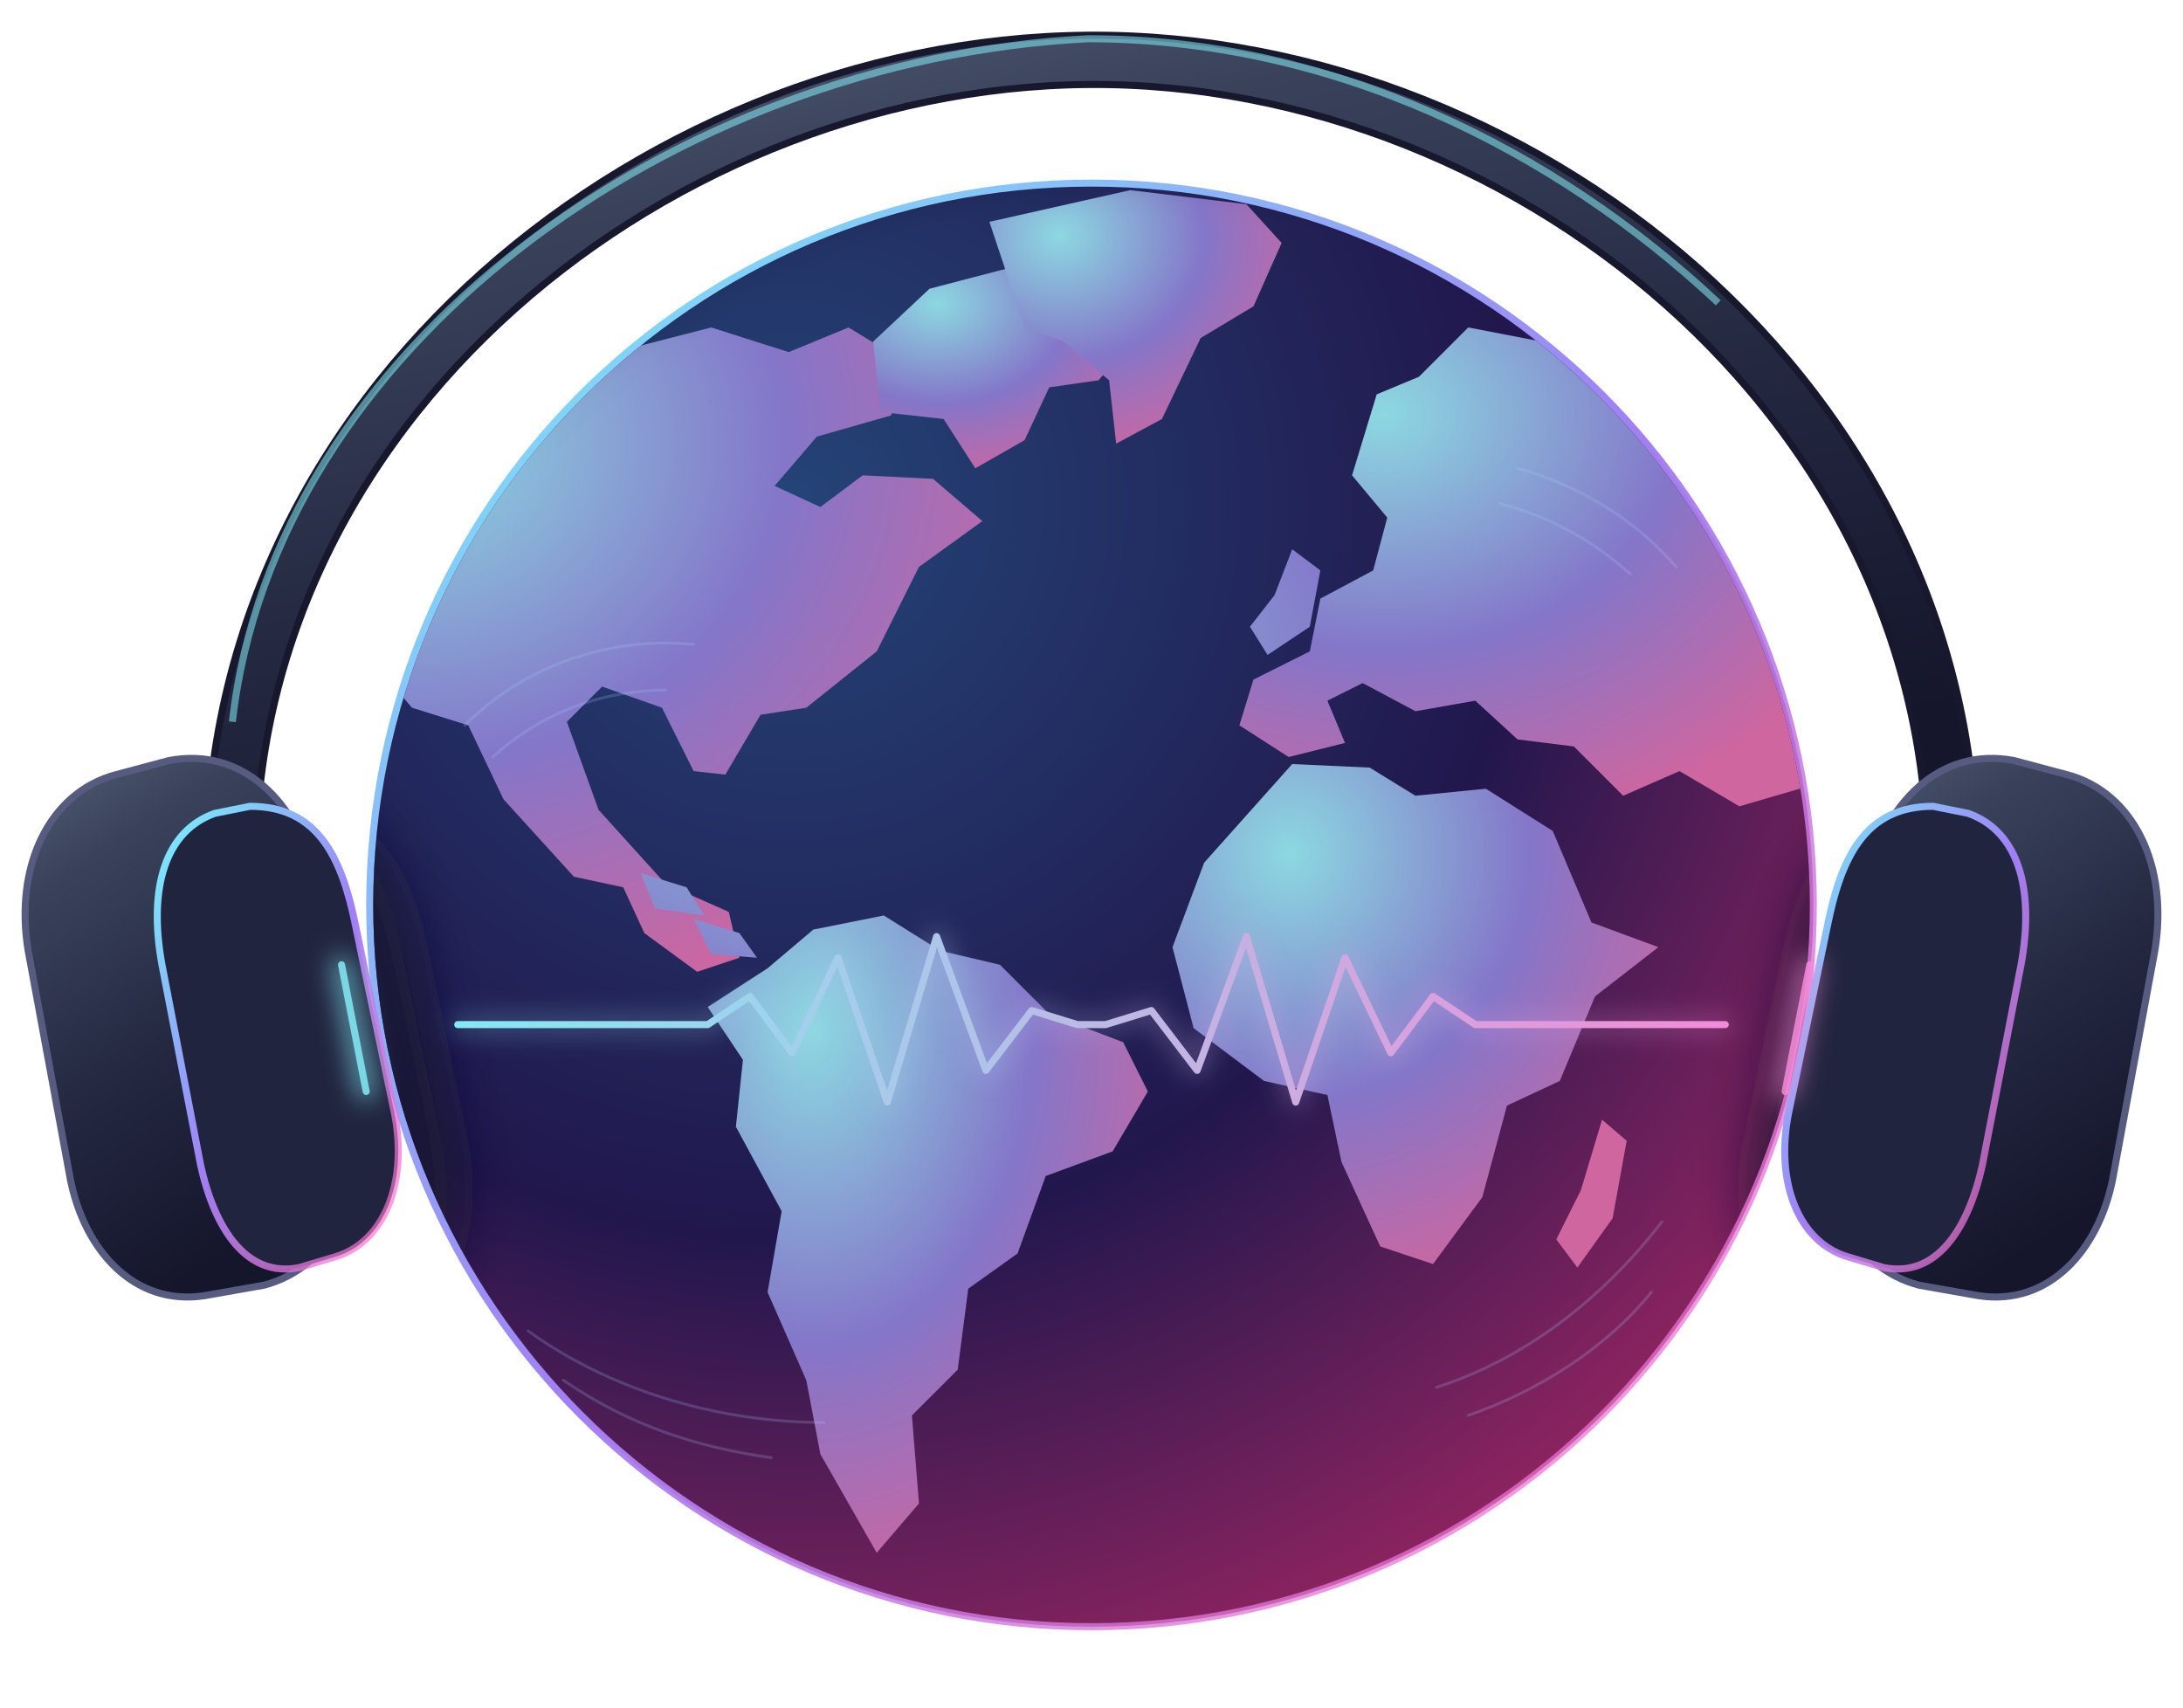
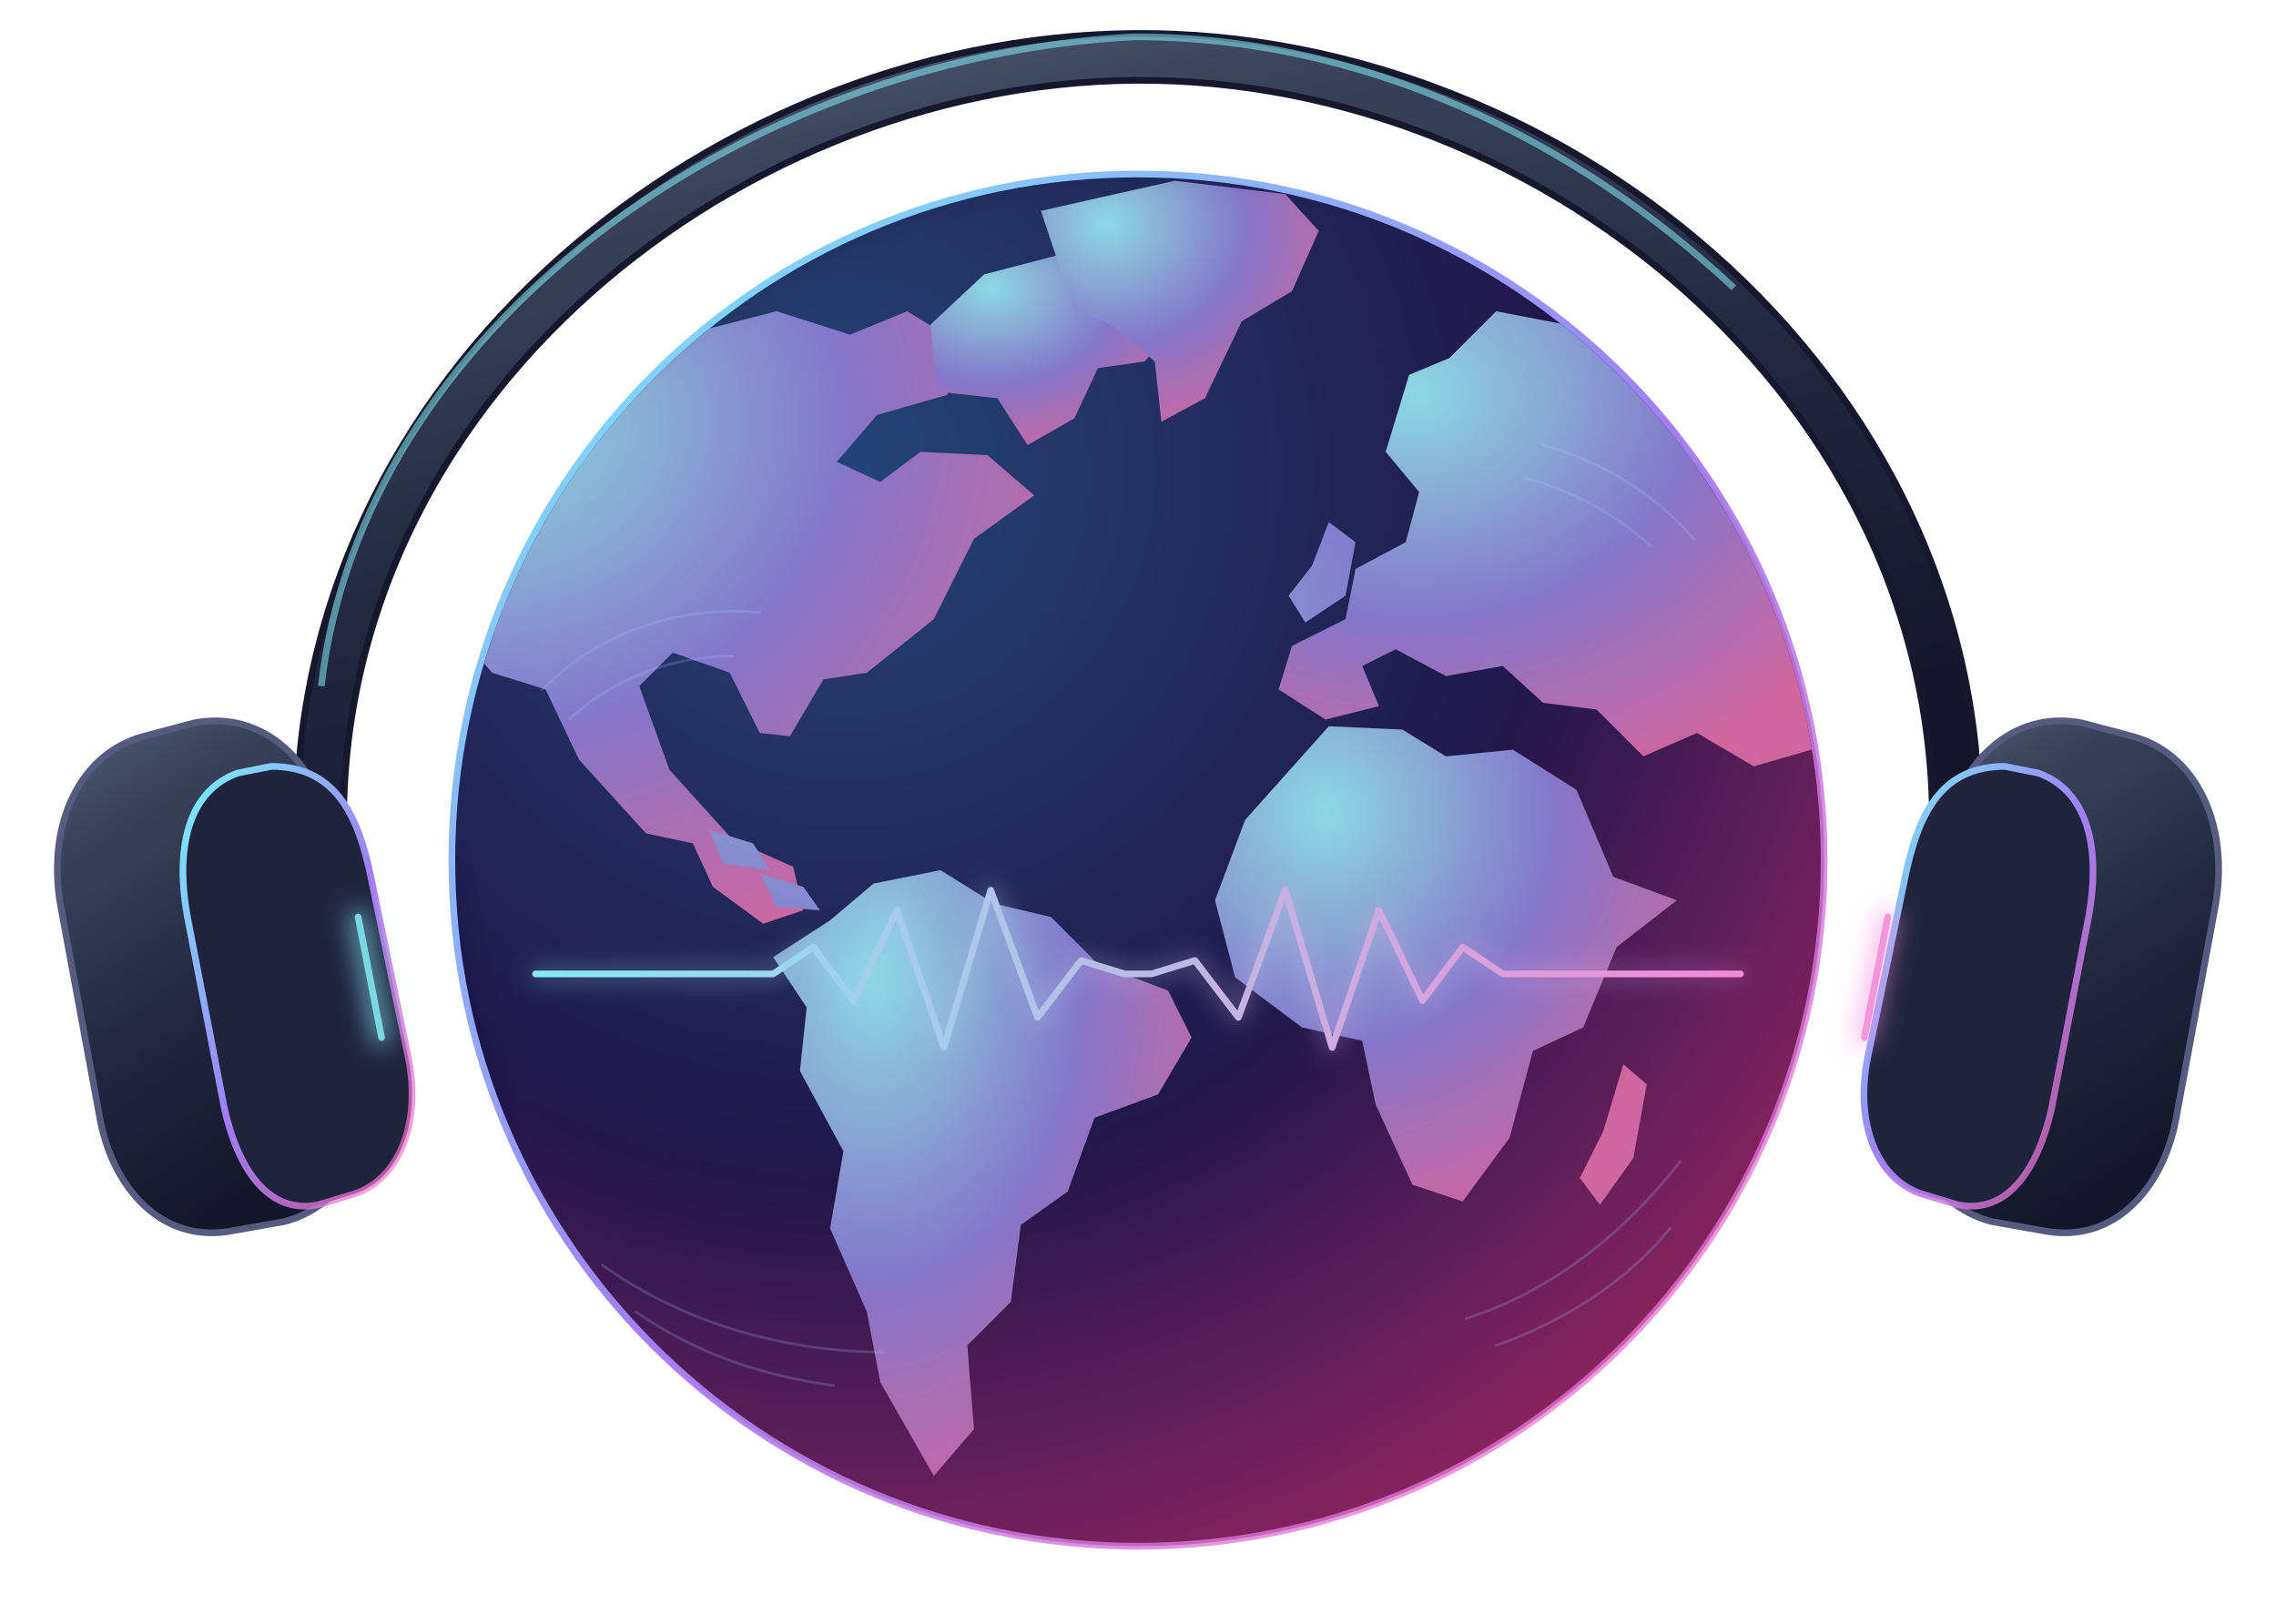
- <svg xmlns="http://www.w3.org/2000/svg" class="landing-illustration" viewBox="0 21 620 485" aria-hidden="true" focusable="false">
+ <svg xmlns="http://www.w3.org/2000/svg" class="landing-illustration" viewBox="-30 21 680 485" aria-hidden="true" focusable="false">
  <defs>
    <radialGradient id="ejh-sea" cx=".29" cy=".22" r=".87">
      <stop stop-color="#244477" />
      <stop offset=".59" stop-color="#21174d" />
      <stop offset="1" stop-color="#902461" />
    </radialGradient>
    <linearGradient id="ejh-rim" x2=".9" y2="1">
      <stop stop-color="#75f4fc" />
      <stop offset=".53" stop-color="#a080f4" />
      <stop offset="1" stop-color="#ff71c8" stop-opacity=".65" />
    </linearGradient>
    <linearGradient id="ejh-metal" x2=".4" y2="1">
      <stop stop-color="#535d76" />
      <stop offset=".23" stop-color="#3a425b" />
      <stop offset=".64" stop-color="#22263f" />
      <stop offset="1" stop-color="#15162c" />
    </linearGradient>
    <linearGradient id="ejh-signal" x1="125" x2="495" gradientUnits="userSpaceOnUse">
      <stop stop-color="#83eaf4" />
      <stop offset="1" stop-color="#f28bd7" />
    </linearGradient>
    <clipPath id="ejh-earth-clip">
      <circle cx="310" cy="278" r="204" />
    </clipPath>
    <filter id="ejh-shadow" x="-30%" y="-30%" width="160%" height="160%">
      <feGaussianBlur stdDeviation="8" />
    </filter>
    <filter id="ejh-glow" x="-50%" y="-50%" width="200%" height="200%">
      <feGaussianBlur stdDeviation="3.5" />
    </filter>
    <path id="ejh-band" d="M66 279C58 142 183 39 309 38c127-1 253 103 245 241" />
    <path id="ejh-left-shell" d="M103 237c21-4 37 12 42 35l11 65c4 23-7 44-26 49l-17 3c-20 3-34-13-38-33l-12-65c-4-24 6-45 25-50z" />
    <path id="ejh-right-shell" d="M517 237c-21-4-37 12-42 35l-11 65c-4 23 7 44 26 49l17 3c20 3 34-13 38-33l12-65c4-24-6-45-25-50z" />
    <path id="ejh-left-pad" d="M126 250c19 0 26 14 30 34l11 53c4 20-3 37-17 41l-10 3c-15 3-24-11-28-29l-11-57c-4-22 1-38 15-43z" />
    <path id="ejh-right-pad" d="M494 250c-19 0-26 14-30 34l-11 53c-4 20 3 37 17 41l10 3c15 3 24-11 28-29l11-57c4-22-1-38-15-43z" />
    <path id="ejh-wave" d="M130 312h71l12-8 12 16 13-27 14 41 14-47 14 38 13-17 13 4h8l13-4 13 17 14-38 14 47 14-41 13 27 12-16 12 8h71" />
    <radialGradient id="ejh-land" cx=".24" cy=".18" r=".92">
      <stop stop-color="#8cd8e1" />
      <stop offset=".54" stop-color="#8476c9" />
      <stop offset="1" stop-color="#cf669f" />
    </radialGradient>
    <pattern id="ejh-land-lines" width="12" height="8" patternUnits="userSpaceOnUse" patternTransform="rotate(-16)">
      <path d="M0 3h12" stroke="#e4ddff" stroke-opacity=".13" stroke-width=".65" />
    </pattern>
    <mask id="ejh-land-mask" style="mask-type:alpha">
      <use href="#ejh-rotating-land" />
    </mask>
  </defs>
  <g id="ejh-layer-earth">
    <circle cx="310" cy="278" r="205" fill="url(#ejh-sea)" stroke="url(#ejh-rim)" stroke-width="2" />
    <g clip-path="url(#ejh-earth-clip)">
      <g class="landing-land-fallback" fill="url(#ejh-land)">
        <path d="M111 173l23-28 33-22 35-9 22 7 17-7 18 11-6 14-21 6-12 14 13 6 12-9 20 1 14 12-18 13-12 24-20 16-13 2-10 17-9-1-9-18-17-6-10 10 9 25 19 21 18 8 3 13-12 4-15-11-6-13-14-3-20-22-10-21-16-5-17-20-13-3-21-18z" />
        <path d="M218 296l13-11 20-4 16 10 17 4 14 14 21 8 7 14-10 17-19 7-8 22-14 10-3 23-13 13 2 25-12 14-16-28-4-21-11-25 4-23-13-24 2-19-10-15z" />
        <path d="M248 118l16-15 23-6 29 6 8 12-12 14-14 2-7 15-14 8-9-14-18-2z" />
        <path d="M281 84l40-9 33 4 10 11-8 18-15 9-11 23-13 7-2-18-13-11-11-4z" />
        <path d="M403 128l14-14 26 5 25 16 23 7 31 30-4 71-24 7-17-10-16 7-14-14-16-2-12-11-17 3-15-8-10 5 5 12-16 4-14-9 4-13 16-8 3-15 15-8 4-15-10-12 7-23z" />
        <path d="M367 238l22 1 13 8 20-2 19 12 11 26 19 7-18 14-10 24-15 7-7 26-14 19-15-5-11-24-4-19-18-4-20-15-6-23 9-24z" />
        <path d="M367 177l8 6-3 16-12 8-5-8 7-9zm88 162 7 6-4 22-10 14-6-8 7-14zM182 269l13 4 5 8-14-2zm15 13 13 4 5 7-13-1z" />
      </g>
      <g fill="none" stroke="#a8caff" stroke-opacity=".21" stroke-width=".8" stroke-linecap="round">
        <path d="M132 227c19-19 44-25 65-23m-57 32c14-13 32-19 49-19m242-63c18 5 34 15 45 28m-50-18c15 4 27 11 37 20M150 399c25 18 56 26 84 26m-74-12c19 13 38 19 59 22m189-20c25-8 47-25 64-47m-55 55c20-7 39-19 52-35" />
      </g>
      <path id="ejh-rotating-land" fill="url(#ejh-land)" stroke="#b9f2f9" stroke-opacity=".46" stroke-width=".75" stroke-linejoin="round" />
      <circle cx="310" cy="278" r="204" fill="url(#ejh-land-lines)" mask="url(#ejh-land-mask)" />
      <g fill="none" stroke="#16132d" filter="url(#ejh-shadow)" opacity=".83" transform="translate(4 11)">
        <use href="#ejh-band" stroke-width="26" />
-         <use href="#ejh-left-pad" x="-55" stroke-width="27" />
-         <use href="#ejh-right-pad" x="55" stroke-width="27" />
+         <use href="#ejh-left-pad" x="-75" stroke-width="27" />
+         <use href="#ejh-right-pad" x="75" stroke-width="27" />
      </g>
    </g>
  </g>
  <g id="ejh-layer-headphones">
    <g fill="none">
      <use href="#ejh-band" stroke="#17182d" stroke-width="16" />
      <use href="#ejh-band" stroke="url(#ejh-metal)" stroke-width="12" />
      <path d="M66 226C78 120 191 38 309 32c69 0 132 31 179 75" stroke="#83eaf4" stroke-opacity=".55" stroke-width="2" />
    </g>
    <g fill="url(#ejh-metal)" stroke="#565b7f" stroke-width="2">
-       <use href="#ejh-left-shell" x="-55" />
-       <use href="#ejh-right-shell" x="55" />
+       <use href="#ejh-left-shell" x="-75" />
+       <use href="#ejh-right-shell" x="75" />
    </g>
    <g fill="#21243f" stroke="url(#ejh-rim)" stroke-width="2">
-       <use href="#ejh-left-pad" x="-55" />
-       <use href="#ejh-right-pad" x="55" />
+       <use href="#ejh-left-pad" x="-75" />
+       <use href="#ejh-right-pad" x="75" />
    </g>
    <g fill="none" stroke-linecap="round" stroke-width="2">
-       <path d="M97 295l7 36m410-36-7 36" stroke="url(#ejh-signal)" stroke-width="5" opacity=".73" filter="url(#ejh-glow)" />
-       <path d="M97 295l7 36m410-36-7 36" stroke="url(#ejh-signal)" opacity=".85" />
+       <path d="M77 295l7 36m450-36-7 36" stroke="url(#ejh-signal)" stroke-width="5" opacity=".73" filter="url(#ejh-glow)" />
+       <path d="M77 295l7 36m450-36-7 36" stroke="url(#ejh-signal)" opacity=".85" />
    </g>
  </g>
  <g id="ejh-layer-wave" class="landing-signal" fill="none" stroke="url(#ejh-signal)" stroke-linecap="round" stroke-linejoin="round">
    <use href="#ejh-wave" stroke-width="4" opacity=".34" filter="url(#ejh-glow)" />
    <use href="#ejh-wave" stroke-width="2" />
  </g>
</svg>
